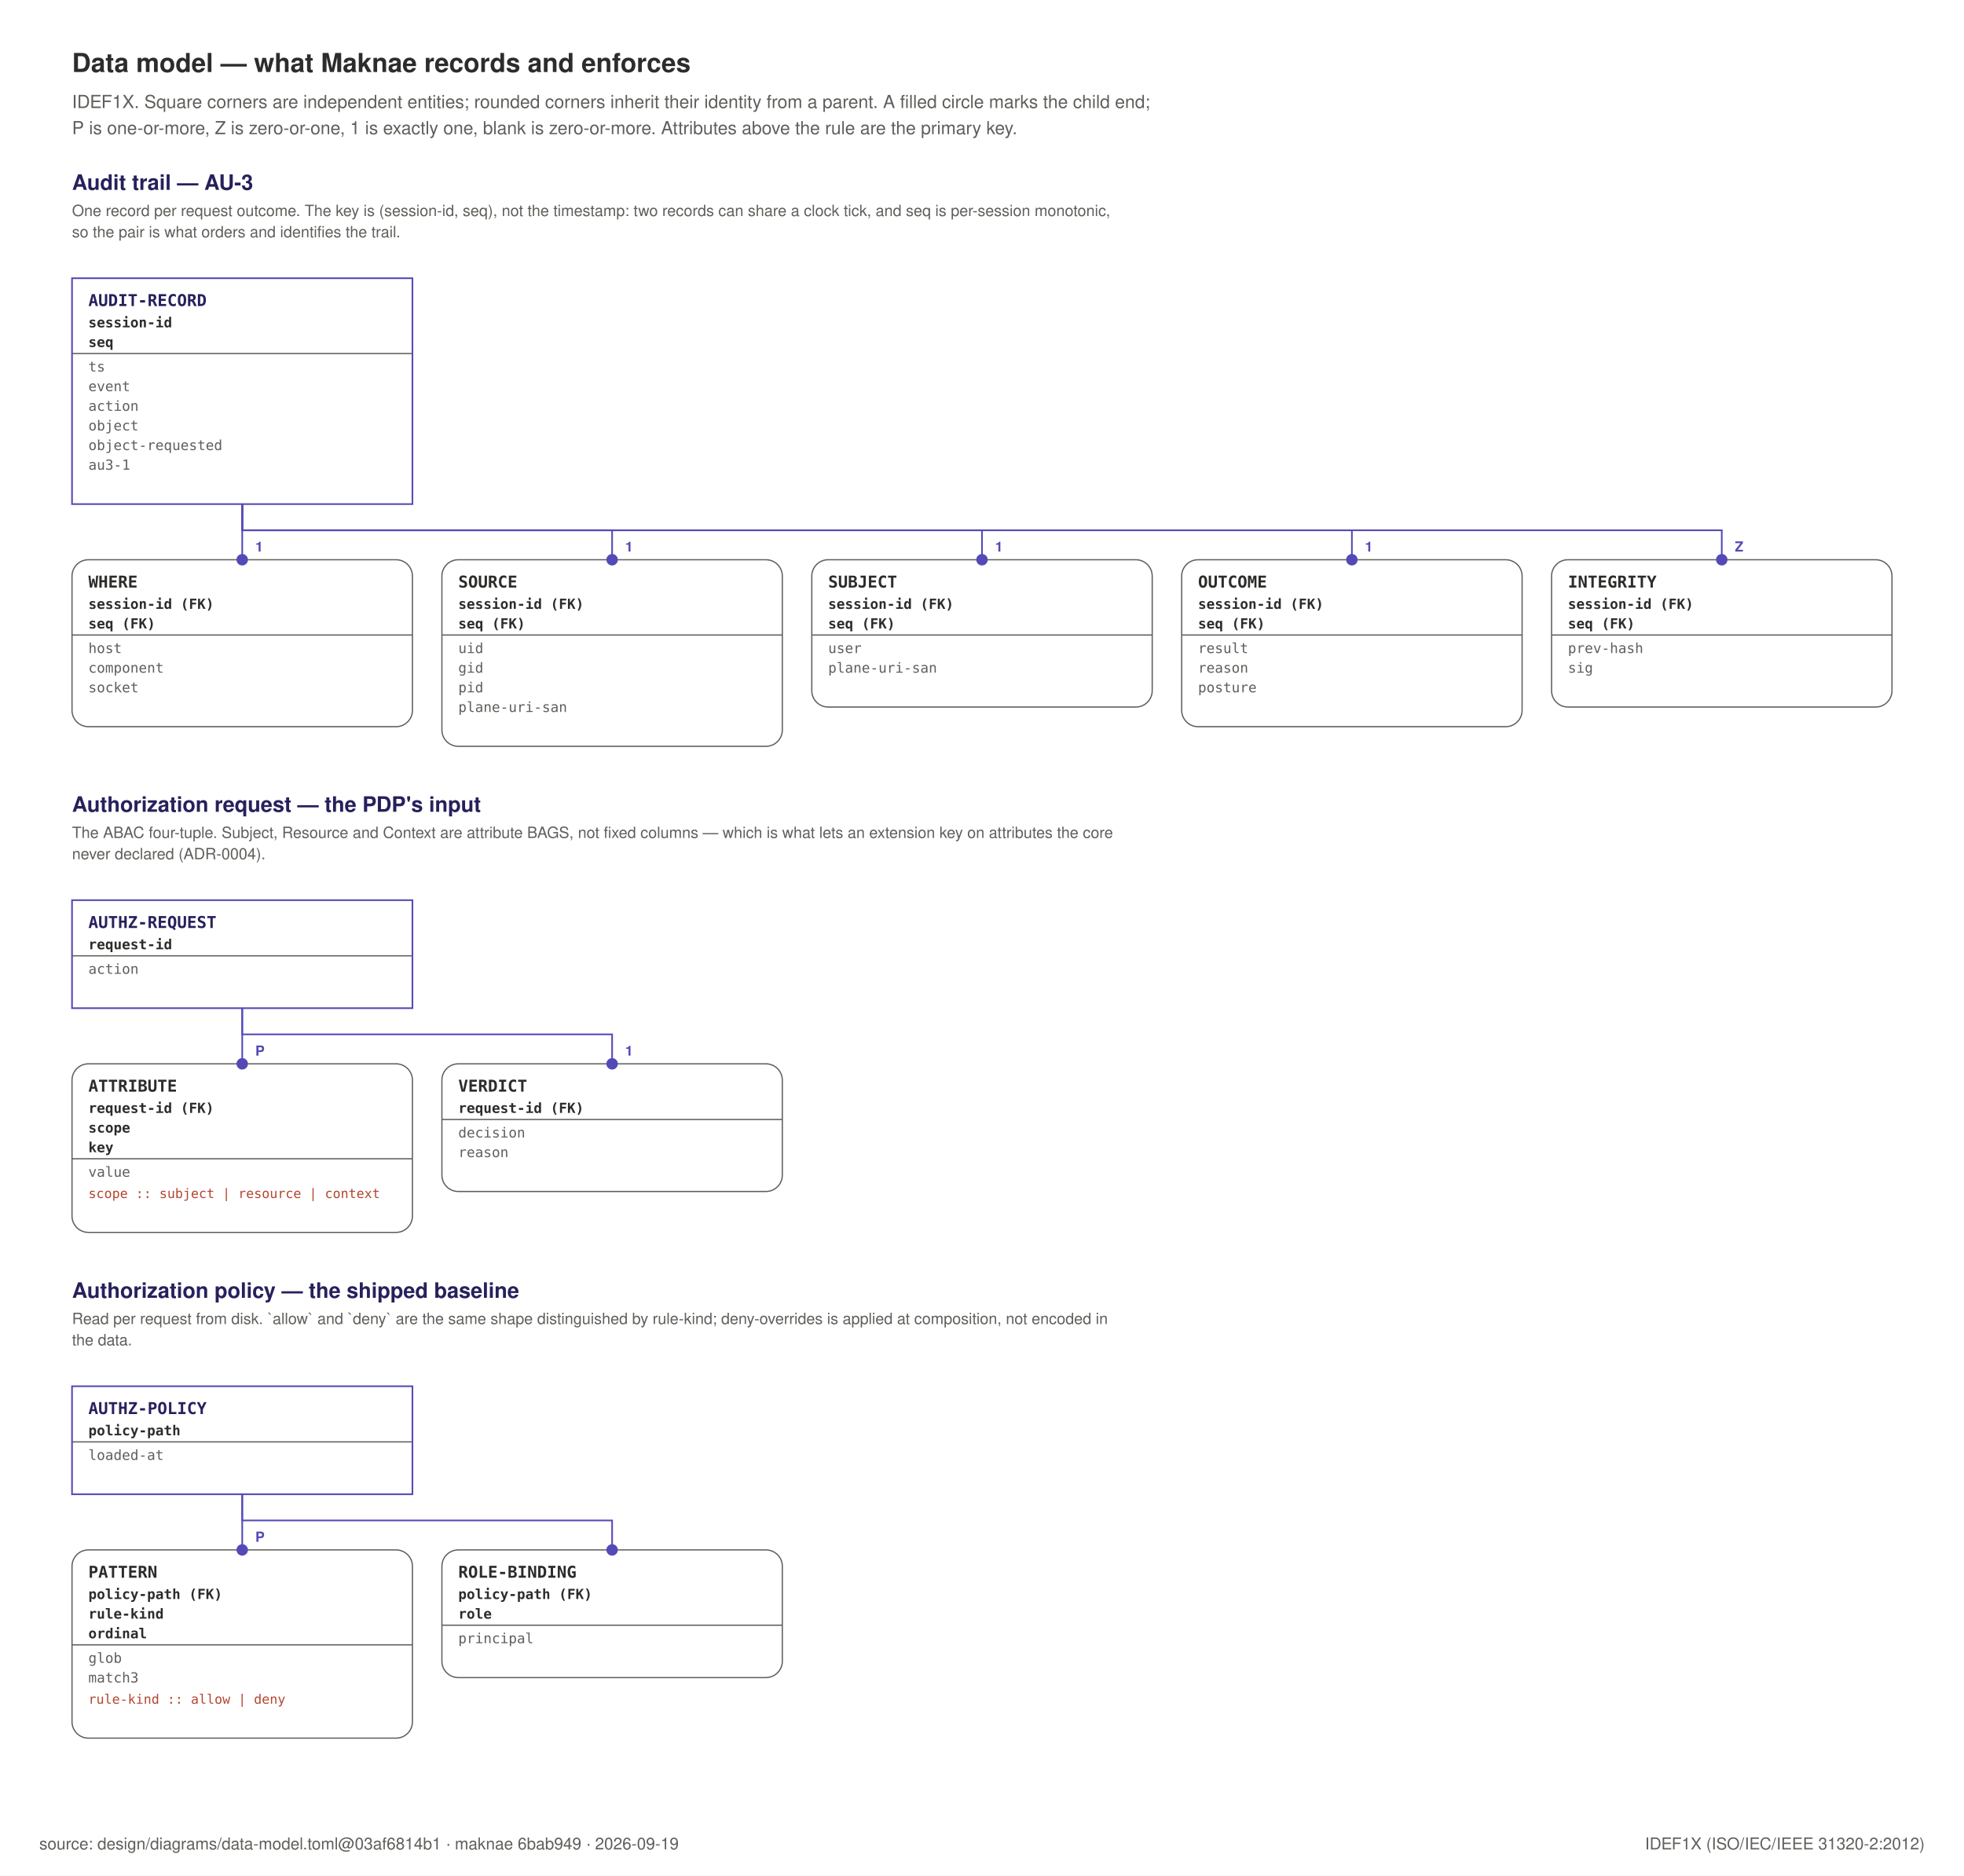
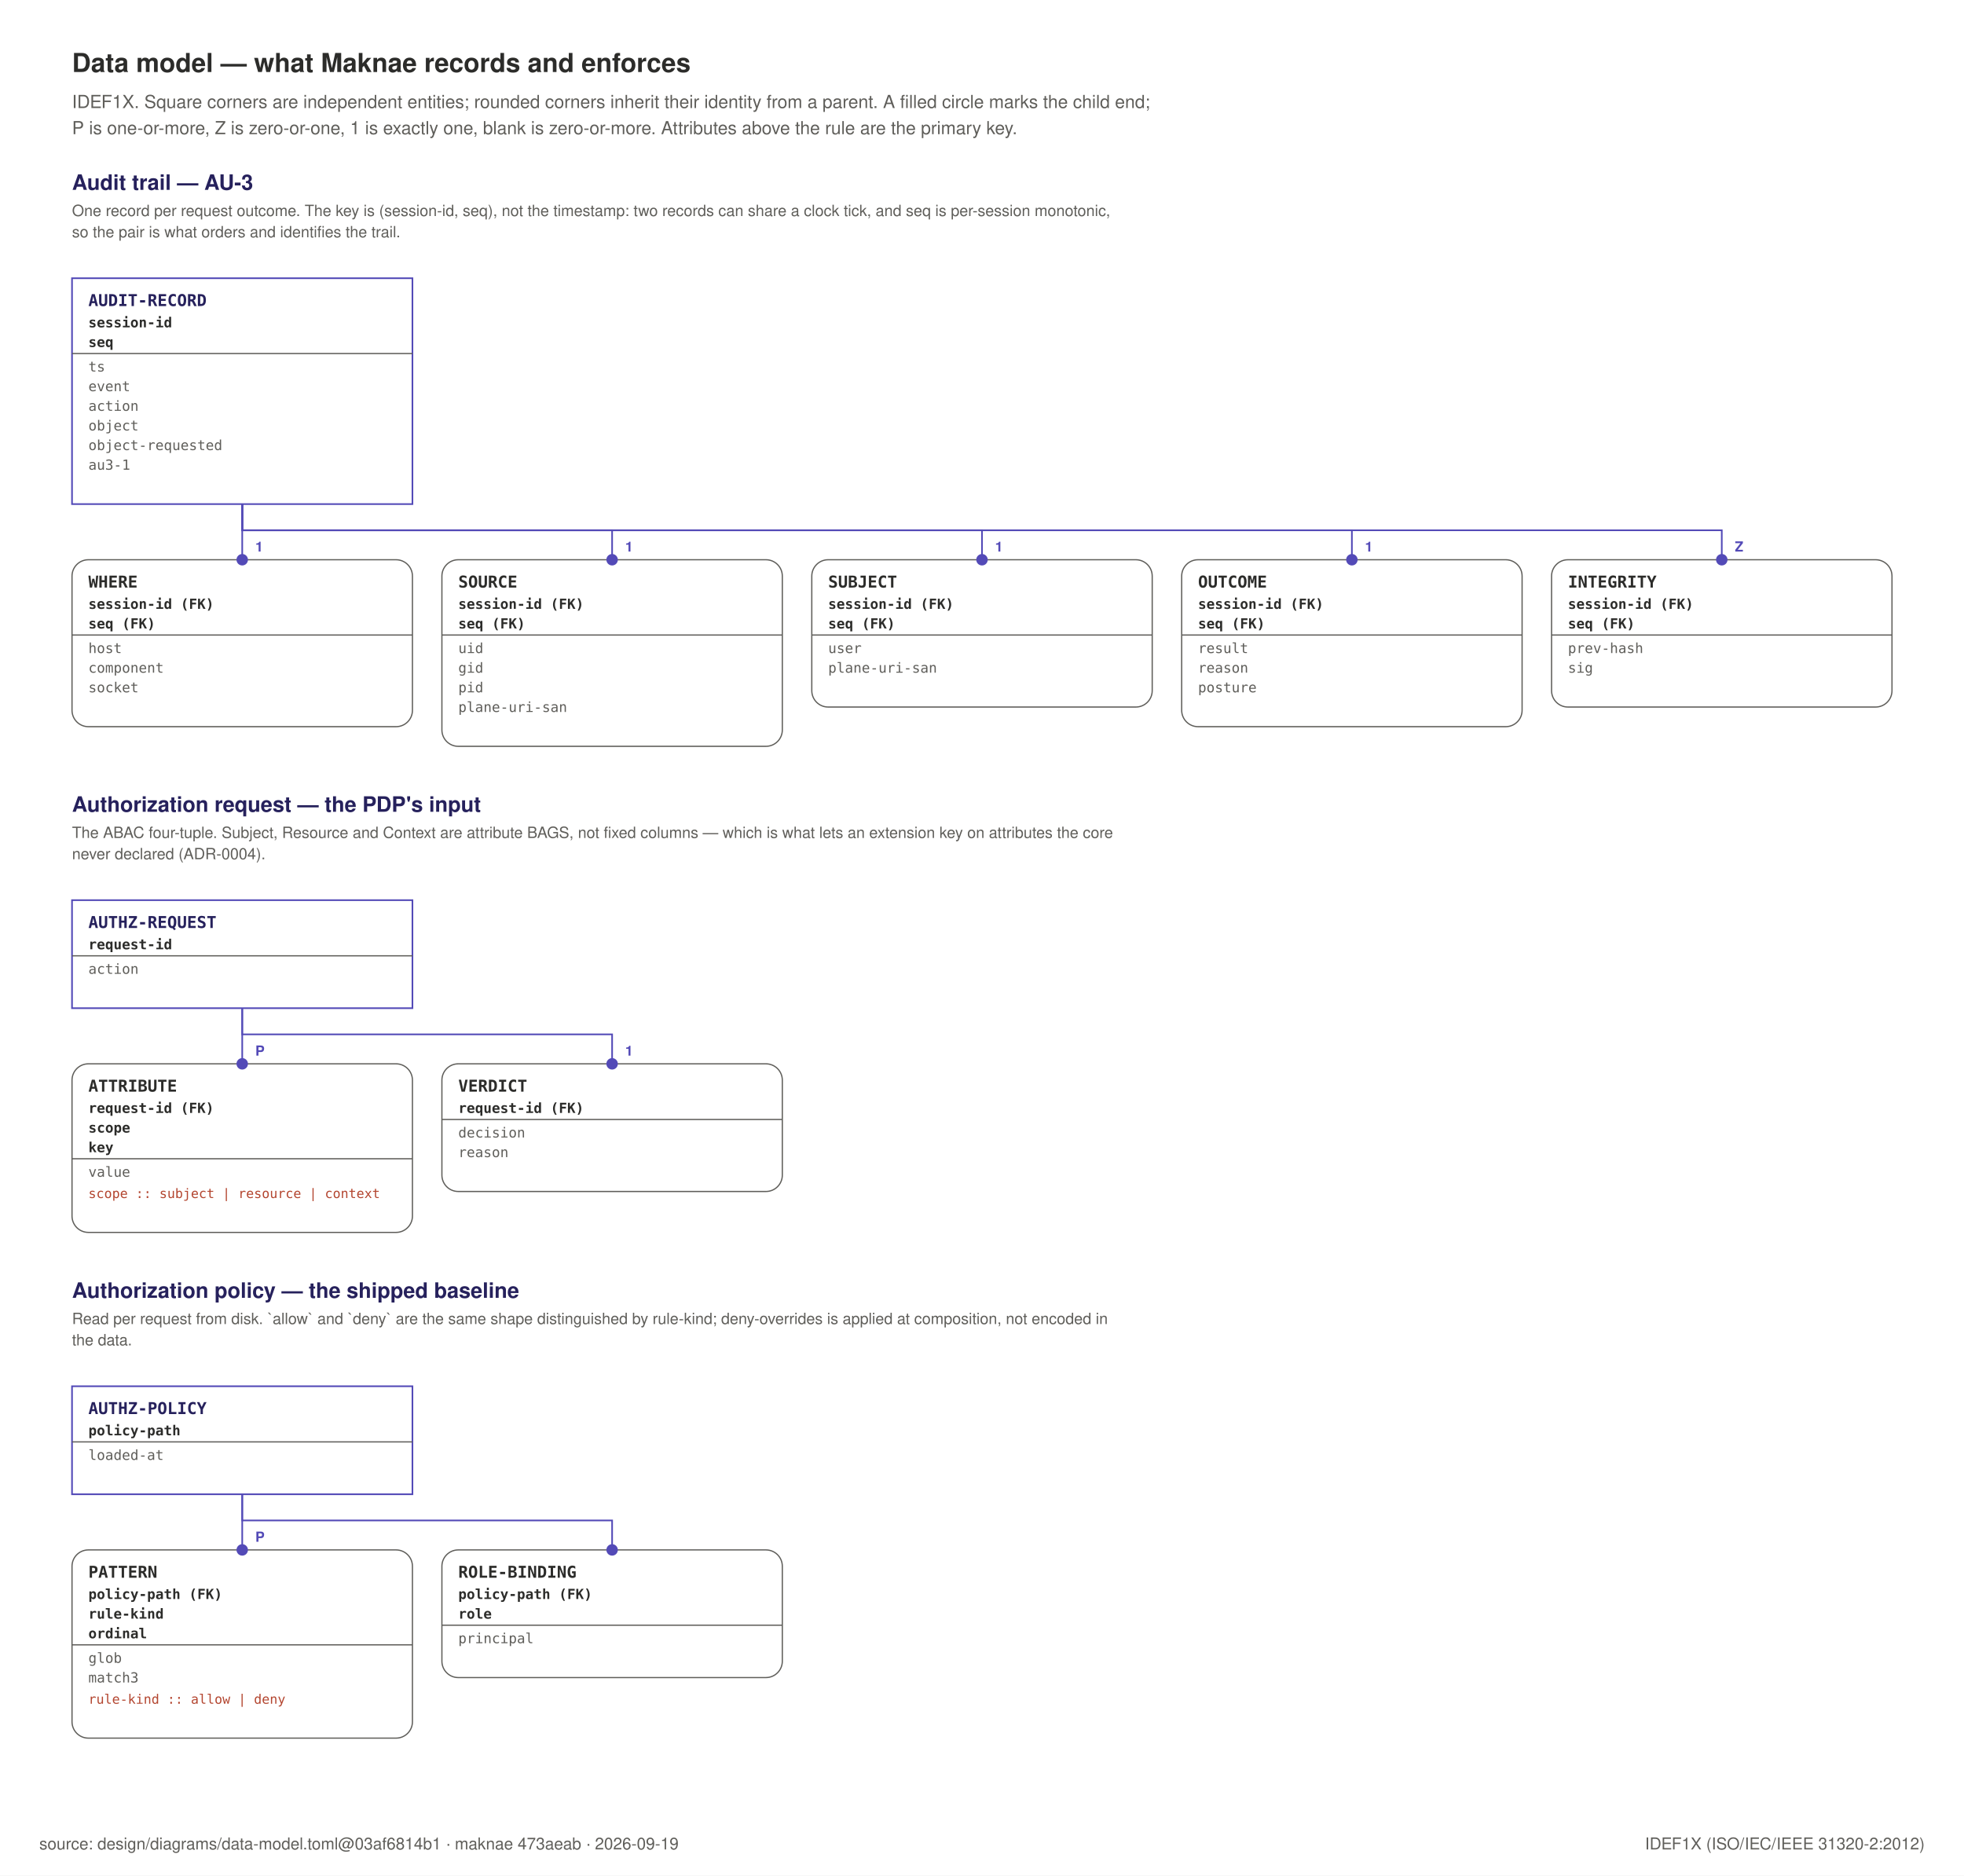
<svg xmlns="http://www.w3.org/2000/svg" width="1200" height="1146" viewBox="0 0 1200 1146" role="img">
  <rect x="0" y="0" width="1200" height="1146" fill="#FFFFFF" />
  <text x="44" y="44" text-anchor="start" font-family="Helvetica, Arial, sans-serif" font-size="16" font-weight="600" fill="#2C2C2A">Data model — what Maknae records and enforces</text>
  <text x="44" y="66" text-anchor="start" font-family="Helvetica, Arial, sans-serif" font-size="11" font-weight="400" fill="#5F5E5A">IDEF1X. Square corners are independent entities; rounded corners inherit their identity from a parent. A filled circle marks the child end;</text>
  <text x="44" y="82" text-anchor="start" font-family="Helvetica, Arial, sans-serif" font-size="11" font-weight="400" fill="#5F5E5A">P is one-or-more, Z is zero-or-one, 1 is exactly one, blank is zero-or-more. Attributes above the rule are the primary key.</text>
  <text x="44" y="116" text-anchor="start" font-family="Helvetica, Arial, sans-serif" font-size="13" font-weight="600" fill="#26215C">Audit trail — AU-3</text>
  <text x="44" y="132" text-anchor="start" font-family="Helvetica, Arial, sans-serif" font-size="9.5" font-weight="400" fill="#5F5E5A">One record per request outcome. The key is (session-id, seq), not the timestamp: two records can share a clock tick, and seq is per-session monotonic,</text>
  <text x="44" y="145" text-anchor="start" font-family="Helvetica, Arial, sans-serif" font-size="9.5" font-weight="400" fill="#5F5E5A">so the pair is what orders and identifies the trail.</text>
  <rect x="44" y="170" width="208" height="138" rx="0" fill="#FFFFFF" stroke="#534AB7" stroke-width="1" />
  <text x="54" y="187" text-anchor="start" font-family="ui-monospace, SFMono-Regular, Menlo, monospace" font-size="10" font-weight="700" fill="#26215C">AUDIT-RECORD</text>
  <text x="54" y="200" text-anchor="start" font-family="ui-monospace, SFMono-Regular, Menlo, monospace" font-size="8.5" font-weight="600" fill="#2C2C2A">session-id</text>
  <text x="54" y="212" text-anchor="start" font-family="ui-monospace, SFMono-Regular, Menlo, monospace" font-size="8.5" font-weight="600" fill="#2C2C2A">seq</text>
  <line x1="44" y1="216" x2="252" y2="216" stroke="#5F5E5A" stroke-width="0.75" />
  <text x="54" y="227" text-anchor="start" font-family="ui-monospace, SFMono-Regular, Menlo, monospace" font-size="8.5" font-weight="400" fill="#5F5E5A">ts</text>
  <text x="54" y="239" text-anchor="start" font-family="ui-monospace, SFMono-Regular, Menlo, monospace" font-size="8.5" font-weight="400" fill="#5F5E5A">event</text>
  <text x="54" y="251" text-anchor="start" font-family="ui-monospace, SFMono-Regular, Menlo, monospace" font-size="8.5" font-weight="400" fill="#5F5E5A">action</text>
  <text x="54" y="263" text-anchor="start" font-family="ui-monospace, SFMono-Regular, Menlo, monospace" font-size="8.5" font-weight="400" fill="#5F5E5A">object</text>
  <text x="54" y="275" text-anchor="start" font-family="ui-monospace, SFMono-Regular, Menlo, monospace" font-size="8.5" font-weight="400" fill="#5F5E5A">object-requested</text>
  <text x="54" y="287" text-anchor="start" font-family="ui-monospace, SFMono-Regular, Menlo, monospace" font-size="8.5" font-weight="400" fill="#5F5E5A">au3-1</text>
  <rect x="44" y="342" width="208" height="102" rx="10" fill="#FFFFFF" stroke="#5F5E5A" stroke-width="0.75" />
  <text x="54" y="359" text-anchor="start" font-family="ui-monospace, SFMono-Regular, Menlo, monospace" font-size="10" font-weight="700" fill="#2C2C2A">WHERE</text>
  <text x="54" y="372" text-anchor="start" font-family="ui-monospace, SFMono-Regular, Menlo, monospace" font-size="8.5" font-weight="600" fill="#2C2C2A">session-id (FK)</text>
  <text x="54" y="384" text-anchor="start" font-family="ui-monospace, SFMono-Regular, Menlo, monospace" font-size="8.5" font-weight="600" fill="#2C2C2A">seq (FK)</text>
  <line x1="44" y1="388" x2="252" y2="388" stroke="#5F5E5A" stroke-width="0.75" />
  <text x="54" y="399" text-anchor="start" font-family="ui-monospace, SFMono-Regular, Menlo, monospace" font-size="8.5" font-weight="400" fill="#5F5E5A">host</text>
  <text x="54" y="411" text-anchor="start" font-family="ui-monospace, SFMono-Regular, Menlo, monospace" font-size="8.5" font-weight="400" fill="#5F5E5A">component</text>
  <text x="54" y="423" text-anchor="start" font-family="ui-monospace, SFMono-Regular, Menlo, monospace" font-size="8.5" font-weight="400" fill="#5F5E5A">socket</text>
  <rect x="270" y="342" width="208" height="114" rx="10" fill="#FFFFFF" stroke="#5F5E5A" stroke-width="0.75" />
  <text x="280" y="359" text-anchor="start" font-family="ui-monospace, SFMono-Regular, Menlo, monospace" font-size="10" font-weight="700" fill="#2C2C2A">SOURCE</text>
  <text x="280" y="372" text-anchor="start" font-family="ui-monospace, SFMono-Regular, Menlo, monospace" font-size="8.5" font-weight="600" fill="#2C2C2A">session-id (FK)</text>
  <text x="280" y="384" text-anchor="start" font-family="ui-monospace, SFMono-Regular, Menlo, monospace" font-size="8.5" font-weight="600" fill="#2C2C2A">seq (FK)</text>
  <line x1="270" y1="388" x2="478" y2="388" stroke="#5F5E5A" stroke-width="0.75" />
  <text x="280" y="399" text-anchor="start" font-family="ui-monospace, SFMono-Regular, Menlo, monospace" font-size="8.5" font-weight="400" fill="#5F5E5A">uid</text>
  <text x="280" y="411" text-anchor="start" font-family="ui-monospace, SFMono-Regular, Menlo, monospace" font-size="8.5" font-weight="400" fill="#5F5E5A">gid</text>
  <text x="280" y="423" text-anchor="start" font-family="ui-monospace, SFMono-Regular, Menlo, monospace" font-size="8.5" font-weight="400" fill="#5F5E5A">pid</text>
  <text x="280" y="435" text-anchor="start" font-family="ui-monospace, SFMono-Regular, Menlo, monospace" font-size="8.5" font-weight="400" fill="#5F5E5A">plane-uri-san</text>
  <rect x="496" y="342" width="208" height="90" rx="10" fill="#FFFFFF" stroke="#5F5E5A" stroke-width="0.75" />
  <text x="506" y="359" text-anchor="start" font-family="ui-monospace, SFMono-Regular, Menlo, monospace" font-size="10" font-weight="700" fill="#2C2C2A">SUBJECT</text>
  <text x="506" y="372" text-anchor="start" font-family="ui-monospace, SFMono-Regular, Menlo, monospace" font-size="8.5" font-weight="600" fill="#2C2C2A">session-id (FK)</text>
  <text x="506" y="384" text-anchor="start" font-family="ui-monospace, SFMono-Regular, Menlo, monospace" font-size="8.5" font-weight="600" fill="#2C2C2A">seq (FK)</text>
  <line x1="496" y1="388" x2="704" y2="388" stroke="#5F5E5A" stroke-width="0.75" />
  <text x="506" y="399" text-anchor="start" font-family="ui-monospace, SFMono-Regular, Menlo, monospace" font-size="8.5" font-weight="400" fill="#5F5E5A">user</text>
  <text x="506" y="411" text-anchor="start" font-family="ui-monospace, SFMono-Regular, Menlo, monospace" font-size="8.5" font-weight="400" fill="#5F5E5A">plane-uri-san</text>
  <rect x="722" y="342" width="208" height="102" rx="10" fill="#FFFFFF" stroke="#5F5E5A" stroke-width="0.75" />
  <text x="732" y="359" text-anchor="start" font-family="ui-monospace, SFMono-Regular, Menlo, monospace" font-size="10" font-weight="700" fill="#2C2C2A">OUTCOME</text>
  <text x="732" y="372" text-anchor="start" font-family="ui-monospace, SFMono-Regular, Menlo, monospace" font-size="8.5" font-weight="600" fill="#2C2C2A">session-id (FK)</text>
  <text x="732" y="384" text-anchor="start" font-family="ui-monospace, SFMono-Regular, Menlo, monospace" font-size="8.5" font-weight="600" fill="#2C2C2A">seq (FK)</text>
  <line x1="722" y1="388" x2="930" y2="388" stroke="#5F5E5A" stroke-width="0.75" />
  <text x="732" y="399" text-anchor="start" font-family="ui-monospace, SFMono-Regular, Menlo, monospace" font-size="8.5" font-weight="400" fill="#5F5E5A">result</text>
  <text x="732" y="411" text-anchor="start" font-family="ui-monospace, SFMono-Regular, Menlo, monospace" font-size="8.5" font-weight="400" fill="#5F5E5A">reason</text>
  <text x="732" y="423" text-anchor="start" font-family="ui-monospace, SFMono-Regular, Menlo, monospace" font-size="8.5" font-weight="400" fill="#5F5E5A">posture</text>
  <rect x="948" y="342" width="208" height="90" rx="10" fill="#FFFFFF" stroke="#5F5E5A" stroke-width="0.75" />
  <text x="958" y="359" text-anchor="start" font-family="ui-monospace, SFMono-Regular, Menlo, monospace" font-size="10" font-weight="700" fill="#2C2C2A">INTEGRITY</text>
  <text x="958" y="372" text-anchor="start" font-family="ui-monospace, SFMono-Regular, Menlo, monospace" font-size="8.5" font-weight="600" fill="#2C2C2A">session-id (FK)</text>
  <text x="958" y="384" text-anchor="start" font-family="ui-monospace, SFMono-Regular, Menlo, monospace" font-size="8.5" font-weight="600" fill="#2C2C2A">seq (FK)</text>
  <line x1="948" y1="388" x2="1156" y2="388" stroke="#5F5E5A" stroke-width="0.75" />
  <text x="958" y="399" text-anchor="start" font-family="ui-monospace, SFMono-Regular, Menlo, monospace" font-size="8.5" font-weight="400" fill="#5F5E5A">prev-hash</text>
  <text x="958" y="411" text-anchor="start" font-family="ui-monospace, SFMono-Regular, Menlo, monospace" font-size="8.5" font-weight="400" fill="#5F5E5A">sig</text>
  <text x="44" y="496" text-anchor="start" font-family="Helvetica, Arial, sans-serif" font-size="13" font-weight="600" fill="#26215C">Authorization request — the PDP's input</text>
  <text x="44" y="512" text-anchor="start" font-family="Helvetica, Arial, sans-serif" font-size="9.5" font-weight="400" fill="#5F5E5A">The ABAC four-tuple. Subject, Resource and Context are attribute BAGS, not fixed columns — which is what lets an extension key on attributes the core</text>
  <text x="44" y="525" text-anchor="start" font-family="Helvetica, Arial, sans-serif" font-size="9.5" font-weight="400" fill="#5F5E5A">never declared (ADR-0004).</text>
  <rect x="44" y="550" width="208" height="66" rx="0" fill="#FFFFFF" stroke="#534AB7" stroke-width="1" />
  <text x="54" y="567" text-anchor="start" font-family="ui-monospace, SFMono-Regular, Menlo, monospace" font-size="10" font-weight="700" fill="#26215C">AUTHZ-REQUEST</text>
  <text x="54" y="580" text-anchor="start" font-family="ui-monospace, SFMono-Regular, Menlo, monospace" font-size="8.5" font-weight="600" fill="#2C2C2A">request-id</text>
  <line x1="44" y1="584" x2="252" y2="584" stroke="#5F5E5A" stroke-width="0.75" />
  <text x="54" y="595" text-anchor="start" font-family="ui-monospace, SFMono-Regular, Menlo, monospace" font-size="8.5" font-weight="400" fill="#5F5E5A">action</text>
  <rect x="44" y="650" width="208" height="103" rx="10" fill="#FFFFFF" stroke="#5F5E5A" stroke-width="0.75" />
  <text x="54" y="667" text-anchor="start" font-family="ui-monospace, SFMono-Regular, Menlo, monospace" font-size="10" font-weight="700" fill="#2C2C2A">ATTRIBUTE</text>
  <text x="54" y="680" text-anchor="start" font-family="ui-monospace, SFMono-Regular, Menlo, monospace" font-size="8.5" font-weight="600" fill="#2C2C2A">request-id (FK)</text>
  <text x="54" y="692" text-anchor="start" font-family="ui-monospace, SFMono-Regular, Menlo, monospace" font-size="8.5" font-weight="600" fill="#2C2C2A">scope</text>
  <text x="54" y="704" text-anchor="start" font-family="ui-monospace, SFMono-Regular, Menlo, monospace" font-size="8.5" font-weight="600" fill="#2C2C2A">key</text>
  <line x1="44" y1="708" x2="252" y2="708" stroke="#5F5E5A" stroke-width="0.75" />
  <text x="54" y="719" text-anchor="start" font-family="ui-monospace, SFMono-Regular, Menlo, monospace" font-size="8.5" font-weight="400" fill="#5F5E5A">value</text>
  <text x="54" y="732" text-anchor="start" font-family="ui-monospace, SFMono-Regular, Menlo, monospace" font-size="8" font-weight="400" fill="#B3452F">scope :: subject | resource | context</text>
  <rect x="270" y="650" width="208" height="78" rx="10" fill="#FFFFFF" stroke="#5F5E5A" stroke-width="0.75" />
  <text x="280" y="667" text-anchor="start" font-family="ui-monospace, SFMono-Regular, Menlo, monospace" font-size="10" font-weight="700" fill="#2C2C2A">VERDICT</text>
  <text x="280" y="680" text-anchor="start" font-family="ui-monospace, SFMono-Regular, Menlo, monospace" font-size="8.5" font-weight="600" fill="#2C2C2A">request-id (FK)</text>
  <line x1="270" y1="684" x2="478" y2="684" stroke="#5F5E5A" stroke-width="0.75" />
  <text x="280" y="695" text-anchor="start" font-family="ui-monospace, SFMono-Regular, Menlo, monospace" font-size="8.5" font-weight="400" fill="#5F5E5A">decision</text>
  <text x="280" y="707" text-anchor="start" font-family="ui-monospace, SFMono-Regular, Menlo, monospace" font-size="8.5" font-weight="400" fill="#5F5E5A">reason</text>
  <text x="44" y="793" text-anchor="start" font-family="Helvetica, Arial, sans-serif" font-size="13" font-weight="600" fill="#26215C">Authorization policy — the shipped baseline</text>
  <text x="44" y="809" text-anchor="start" font-family="Helvetica, Arial, sans-serif" font-size="9.5" font-weight="400" fill="#5F5E5A">Read per request from disk. `allow` and `deny` are the same shape distinguished by rule-kind; deny-overrides is applied at composition, not encoded in</text>
  <text x="44" y="822" text-anchor="start" font-family="Helvetica, Arial, sans-serif" font-size="9.5" font-weight="400" fill="#5F5E5A">the data.</text>
  <rect x="44" y="847" width="208" height="66" rx="0" fill="#FFFFFF" stroke="#534AB7" stroke-width="1" />
  <text x="54" y="864" text-anchor="start" font-family="ui-monospace, SFMono-Regular, Menlo, monospace" font-size="10" font-weight="700" fill="#26215C">AUTHZ-POLICY</text>
  <text x="54" y="877" text-anchor="start" font-family="ui-monospace, SFMono-Regular, Menlo, monospace" font-size="8.5" font-weight="600" fill="#2C2C2A">policy-path</text>
  <line x1="44" y1="881" x2="252" y2="881" stroke="#5F5E5A" stroke-width="0.75" />
  <text x="54" y="892" text-anchor="start" font-family="ui-monospace, SFMono-Regular, Menlo, monospace" font-size="8.5" font-weight="400" fill="#5F5E5A">loaded-at</text>
  <rect x="44" y="947" width="208" height="115" rx="10" fill="#FFFFFF" stroke="#5F5E5A" stroke-width="0.75" />
  <text x="54" y="964" text-anchor="start" font-family="ui-monospace, SFMono-Regular, Menlo, monospace" font-size="10" font-weight="700" fill="#2C2C2A">PATTERN</text>
  <text x="54" y="977" text-anchor="start" font-family="ui-monospace, SFMono-Regular, Menlo, monospace" font-size="8.5" font-weight="600" fill="#2C2C2A">policy-path (FK)</text>
  <text x="54" y="989" text-anchor="start" font-family="ui-monospace, SFMono-Regular, Menlo, monospace" font-size="8.5" font-weight="600" fill="#2C2C2A">rule-kind</text>
  <text x="54" y="1001" text-anchor="start" font-family="ui-monospace, SFMono-Regular, Menlo, monospace" font-size="8.5" font-weight="600" fill="#2C2C2A">ordinal</text>
  <line x1="44" y1="1005" x2="252" y2="1005" stroke="#5F5E5A" stroke-width="0.75" />
  <text x="54" y="1016" text-anchor="start" font-family="ui-monospace, SFMono-Regular, Menlo, monospace" font-size="8.5" font-weight="400" fill="#5F5E5A">glob</text>
  <text x="54" y="1028" text-anchor="start" font-family="ui-monospace, SFMono-Regular, Menlo, monospace" font-size="8.5" font-weight="400" fill="#5F5E5A">match3</text>
  <text x="54" y="1041" text-anchor="start" font-family="ui-monospace, SFMono-Regular, Menlo, monospace" font-size="8" font-weight="400" fill="#B3452F">rule-kind :: allow | deny</text>
  <rect x="270" y="947" width="208" height="78" rx="10" fill="#FFFFFF" stroke="#5F5E5A" stroke-width="0.75" />
  <text x="280" y="964" text-anchor="start" font-family="ui-monospace, SFMono-Regular, Menlo, monospace" font-size="10" font-weight="700" fill="#2C2C2A">ROLE-BINDING</text>
  <text x="280" y="977" text-anchor="start" font-family="ui-monospace, SFMono-Regular, Menlo, monospace" font-size="8.5" font-weight="600" fill="#2C2C2A">policy-path (FK)</text>
  <text x="280" y="989" text-anchor="start" font-family="ui-monospace, SFMono-Regular, Menlo, monospace" font-size="8.5" font-weight="600" fill="#2C2C2A">role</text>
  <line x1="270" y1="993" x2="478" y2="993" stroke="#5F5E5A" stroke-width="0.75" />
  <text x="280" y="1004" text-anchor="start" font-family="ui-monospace, SFMono-Regular, Menlo, monospace" font-size="8.5" font-weight="400" fill="#5F5E5A">principal</text>
  <path d="M 148.0 308 V 324 H 148.0 V 342" fill="none" stroke="#534AB7" stroke-width="1" />
  <circle cx="148.0" cy="342" r="3.5" fill="#534AB7" />
  <text x="156.0" y="337" text-anchor="start" font-family="Helvetica, Arial, sans-serif" font-size="8.5" font-weight="700" fill="#534AB7">1</text>
  <path d="M 148.0 308 V 324 H 374.0 V 342" fill="none" stroke="#534AB7" stroke-width="1" />
  <circle cx="374.0" cy="342" r="3.5" fill="#534AB7" />
  <text x="382.0" y="337" text-anchor="start" font-family="Helvetica, Arial, sans-serif" font-size="8.5" font-weight="700" fill="#534AB7">1</text>
  <path d="M 148.0 308 V 324 H 600.0 V 342" fill="none" stroke="#534AB7" stroke-width="1" />
  <circle cx="600.0" cy="342" r="3.5" fill="#534AB7" />
  <text x="608.0" y="337" text-anchor="start" font-family="Helvetica, Arial, sans-serif" font-size="8.5" font-weight="700" fill="#534AB7">1</text>
  <path d="M 148.0 308 V 324 H 826.0 V 342" fill="none" stroke="#534AB7" stroke-width="1" />
  <circle cx="826.0" cy="342" r="3.5" fill="#534AB7" />
  <text x="834.0" y="337" text-anchor="start" font-family="Helvetica, Arial, sans-serif" font-size="8.5" font-weight="700" fill="#534AB7">1</text>
  <path d="M 148.0 308 V 324 H 1052.0 V 342" fill="none" stroke="#534AB7" stroke-width="1" />
  <circle cx="1052.0" cy="342" r="3.5" fill="#534AB7" />
  <text x="1060.0" y="337" text-anchor="start" font-family="Helvetica, Arial, sans-serif" font-size="8.5" font-weight="700" fill="#534AB7">Z</text>
  <path d="M 148.0 616 V 632 H 148.0 V 650" fill="none" stroke="#534AB7" stroke-width="1" />
  <circle cx="148.0" cy="650" r="3.5" fill="#534AB7" />
  <text x="156.0" y="645" text-anchor="start" font-family="Helvetica, Arial, sans-serif" font-size="8.5" font-weight="700" fill="#534AB7">P</text>
  <path d="M 148.0 616 V 632 H 374.0 V 650" fill="none" stroke="#534AB7" stroke-width="1" />
  <circle cx="374.0" cy="650" r="3.5" fill="#534AB7" />
  <text x="382.0" y="645" text-anchor="start" font-family="Helvetica, Arial, sans-serif" font-size="8.5" font-weight="700" fill="#534AB7">1</text>
  <path d="M 148.0 913 V 929 H 148.0 V 947" fill="none" stroke="#534AB7" stroke-width="1" />
  <circle cx="148.0" cy="947" r="3.5" fill="#534AB7" />
  <text x="156.0" y="942" text-anchor="start" font-family="Helvetica, Arial, sans-serif" font-size="8.5" font-weight="700" fill="#534AB7">P</text>
  <path d="M 148.0 913 V 929 H 374.0 V 947" fill="none" stroke="#534AB7" stroke-width="1" />
  <circle cx="374.0" cy="947" r="3.5" fill="#534AB7" />
-   <text x="24" y="1130" text-anchor="start" font-family="Helvetica, Arial, sans-serif" font-size="10" font-weight="400" fill="#5F5E5A">source: design/diagrams/data-model.toml@03af6814b1 · maknae 6bab949 · 2026-09-19</text>
+   <text x="24" y="1130" text-anchor="start" font-family="Helvetica, Arial, sans-serif" font-size="10" font-weight="400" fill="#5F5E5A">source: design/diagrams/data-model.toml@03af6814b1 · maknae 473aeab · 2026-09-19</text>
  <text x="1176" y="1130" text-anchor="end" font-family="Helvetica, Arial, sans-serif" font-size="10" font-weight="400" fill="#5F5E5A">IDEF1X (ISO/IEC/IEEE 31320-2:2012)</text>
</svg>
